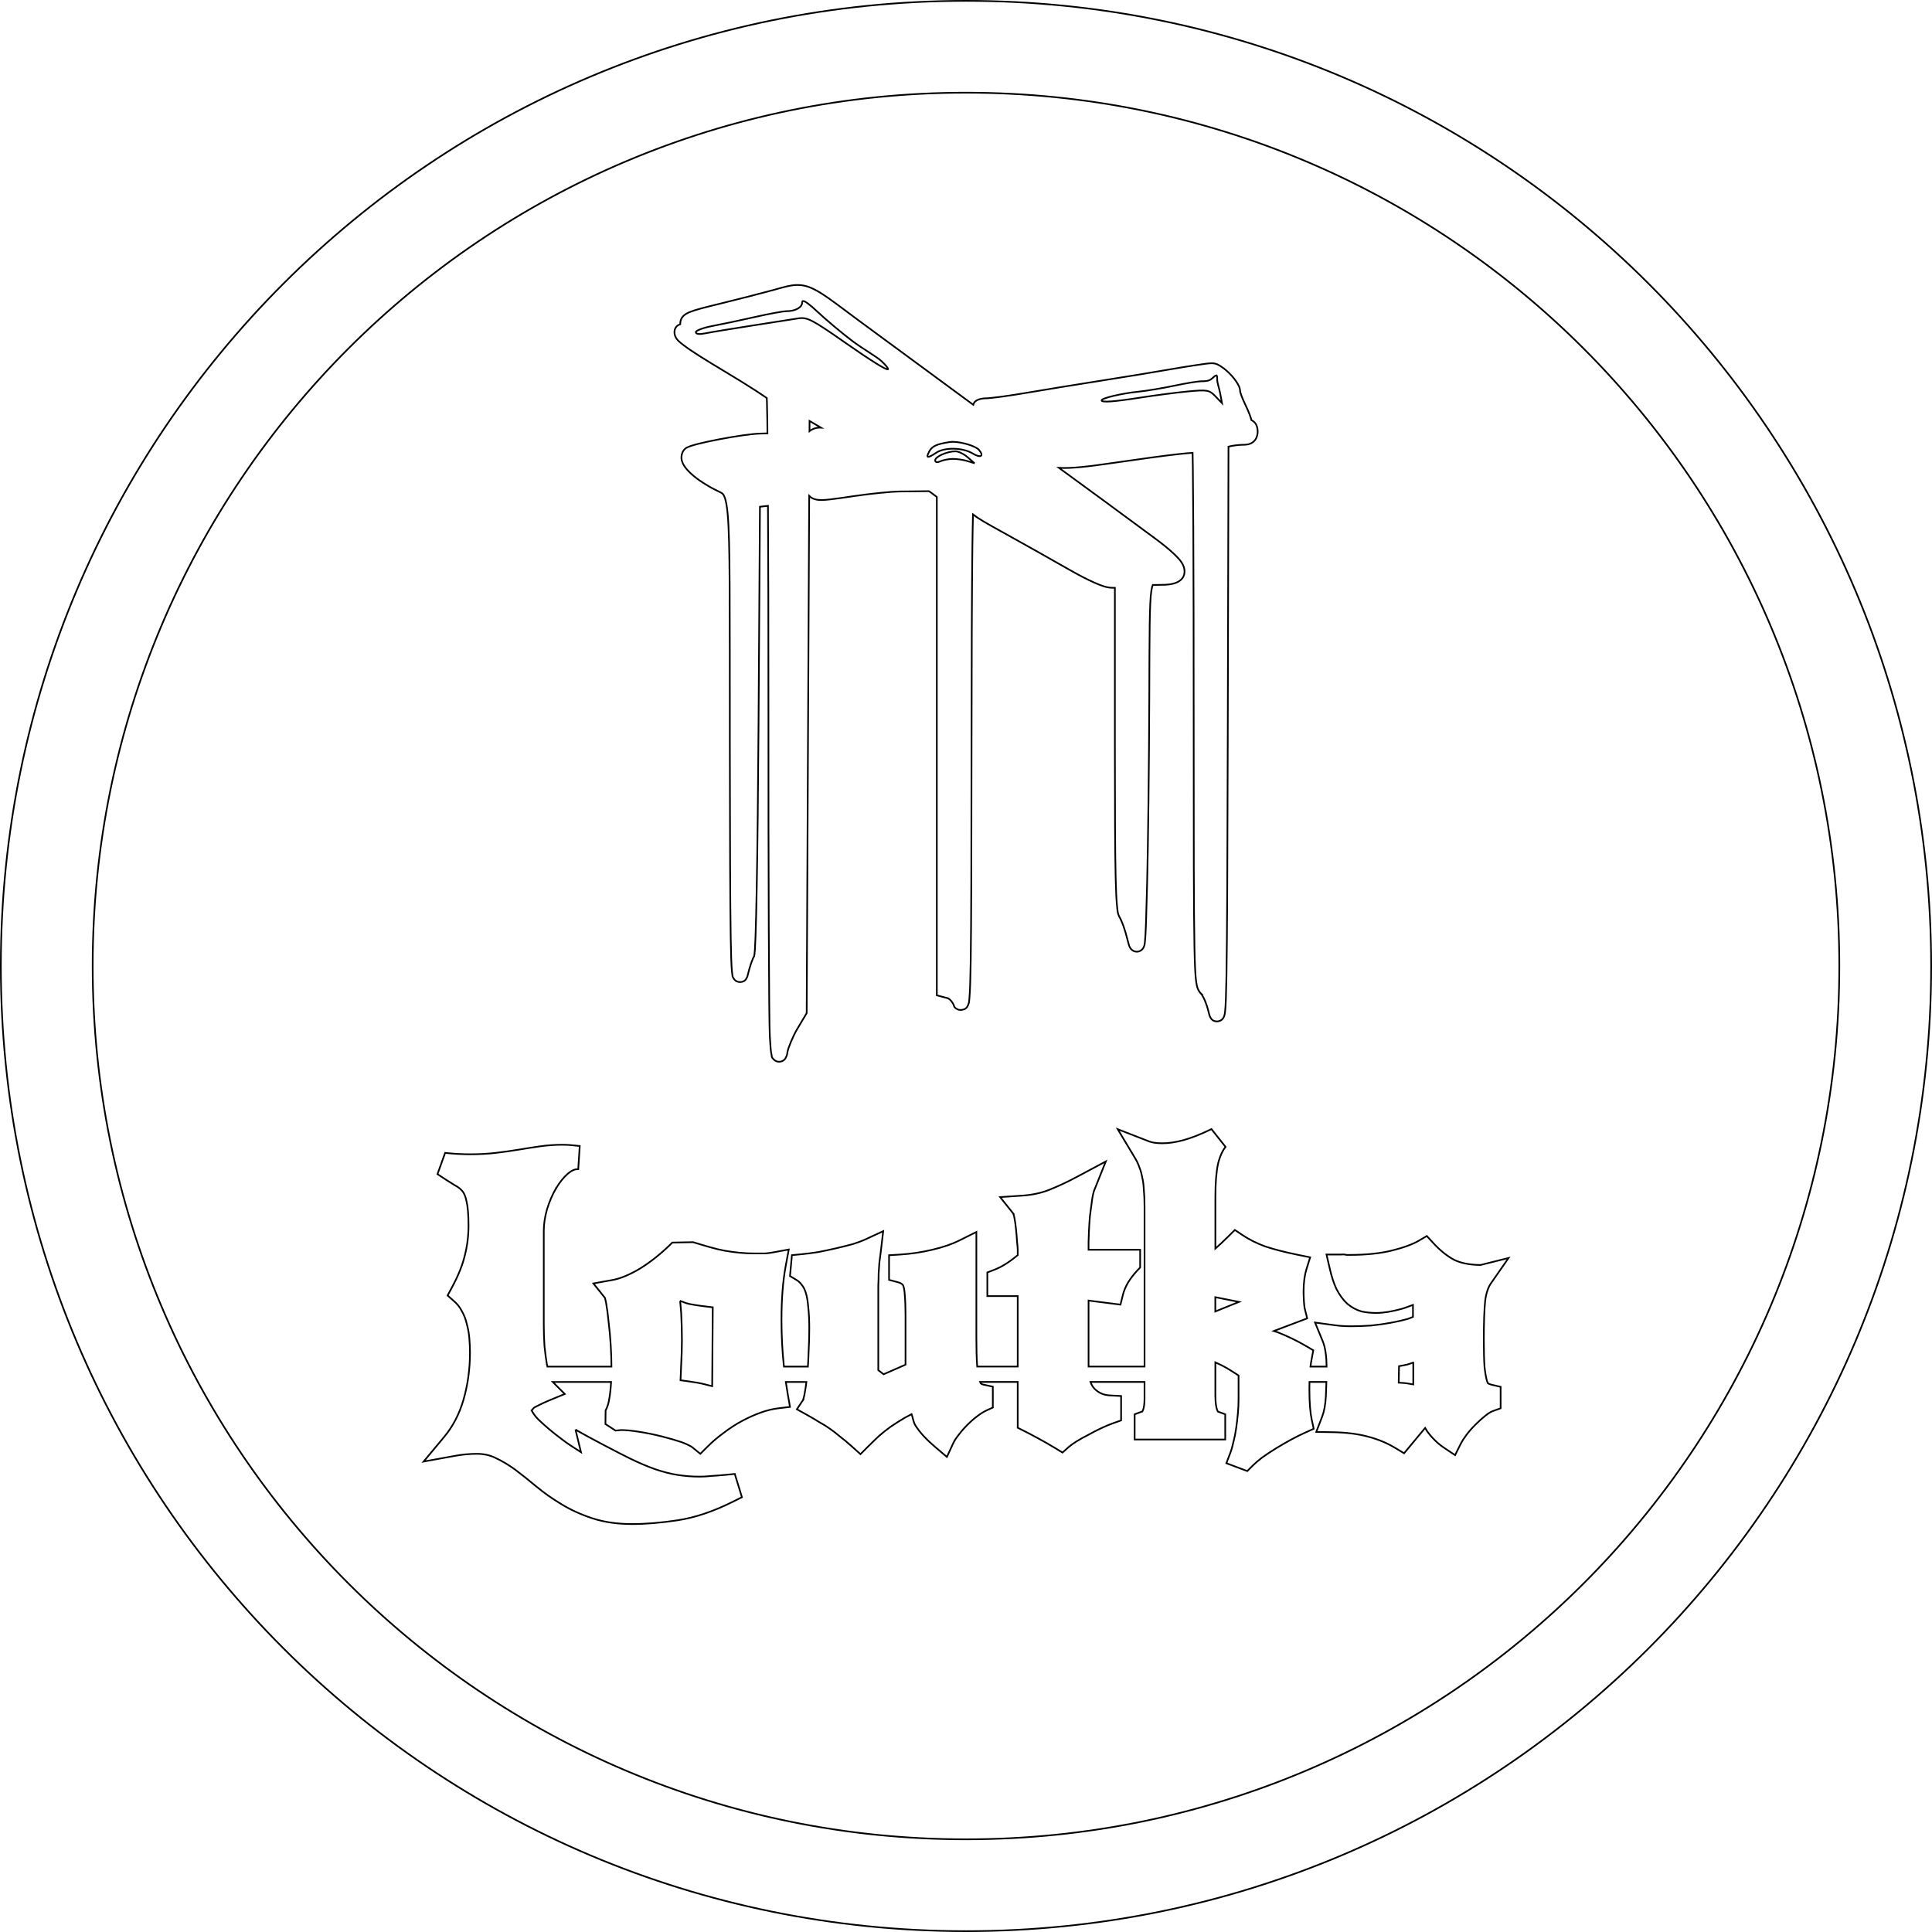
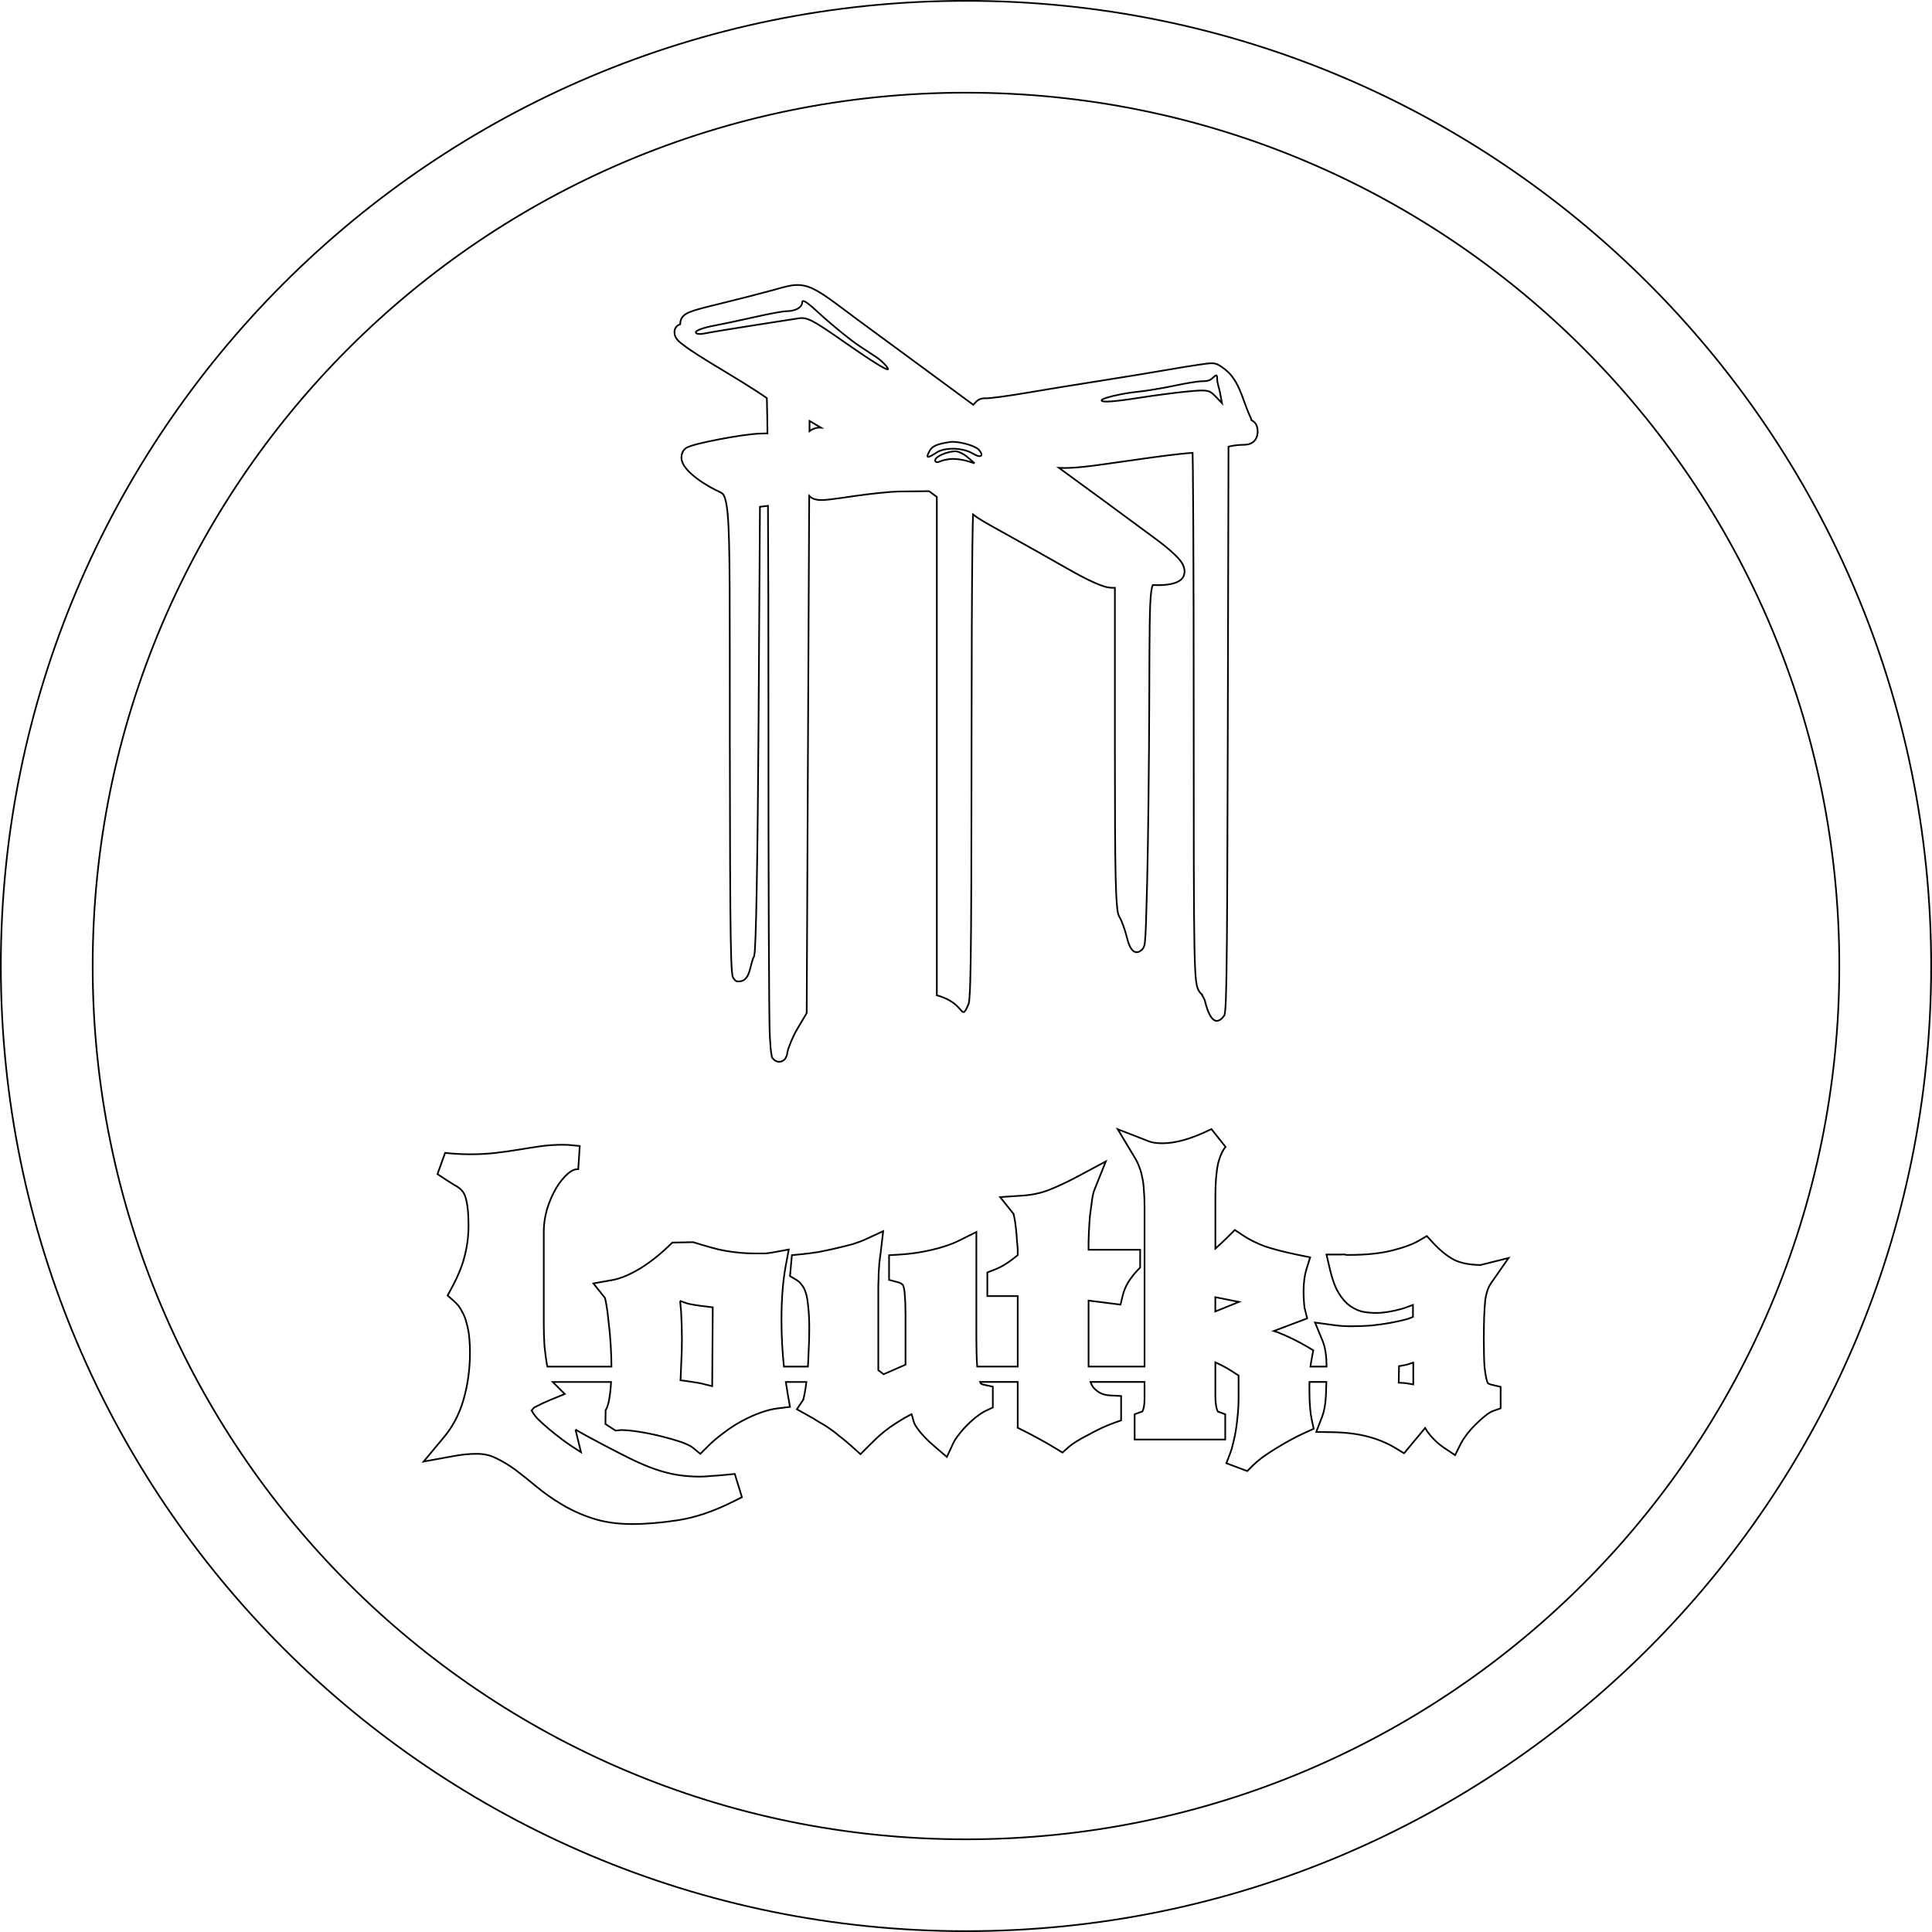
<svg xmlns="http://www.w3.org/2000/svg" version="1.2" viewBox="0 0 219.213 219.213" width="58mm" height="58mm" id="svg1" xml:space="preserve">
  <defs id="defs1">
    <clipPath clipPathUnits="userSpaceOnUse" id="cp1">
      <path d="m 275.5,535.5 c -143.78,0 -260,-116.22 -260,-260 0,-143.78 116.22,-260 260,-260 143.78,0 260,116.22 260,260 0,143.78 -116.22,260 -260,260 z" id="path1" />
    </clipPath>
    <clipPath clipPathUnits="userSpaceOnUse" id="cp1-6">
      <path d="m 275.5,535.5 c -143.78,0 -260,-116.22 -260,-260 0,-143.78 116.22,-260 260,-260 143.78,0 260,116.22 260,260 0,143.78 -116.22,260 -260,260 z" id="path1-8" />
    </clipPath>
  </defs>
  <style id="style1">
		tspan { white-space:pre } 
		.s0 { fill: none;stroke: #ff0000;stroke-miterlimit:100 } 
	</style>
  <g id="layer2">
    <g id="layer4" style="display:inline">
      <path id="path2" style="fill:none;stroke:#000000;stroke-width:0.189" d="M 219.118,109.606 A 109.512,109.512 0 0 1 109.606,219.118 109.512,109.512 0 0 1 0.095,109.606 109.512,109.512 0 0 1 109.606,0.095 109.512,109.512 0 0 1 219.118,109.606 Z" />
      <path id="circle2" style="fill:none;stroke:#000000;stroke-width:0.189" d="M 208.697,109.606 A 99.091,99.091 0 0 1 109.606,208.697 99.091,99.091 0 0 1 10.515,109.606 99.091,99.091 0 0 1 109.606,10.515 99.091,99.091 0 0 1 208.697,109.606 Z" />
    </g>
    <g id="text2-9" style="opacity:1" />
    <path id="path3" style="font-size:41.522px;font-family:'New Rocker';-inkscape-font-specification:'New Rocker';letter-spacing:0.769px;baseline-shift:baseline;white-space:pre;display:inline;overflow:visible;opacity:1;fill:none;stroke:#000000;stroke-width:0.189;stroke-dasharray:none;stroke-opacity:1;enable-background:accumulate;stop-color:#000000;stop-opacity:1" d="m 137.895,147.184 2.688,0.535 -2.688,1.088 z m -69.295,0.016 h 0.002 c 0.004,0.004 0.013,0.019 0.023,0.041 -0.016,-0.024 -0.024,-0.037 -0.025,-0.041 z m 8.568,0.412 c 0.359,0.102 0.587,0.238 1,0.332 l 0.014,0.002 0.016,0.004 c 0.873,0.179 1.776,0.275 2.674,0.385 l -0.064,8.949 c -0.543,-0.128 -1.046,-0.286 -1.625,-0.385 -0.714,-0.122 -1.326,-0.199 -1.969,-0.289 0.026,-0.58 0.058,-1.155 0.074,-1.744 l 0.002,-0.035 c 0.055,-1.027 0.084,-1.955 0.084,-2.777 0,-1.047 -0.029,-2.081 -0.086,-3.102 v -0.002 c -0.023,-0.42 -0.083,-0.897 -0.119,-1.338 z m 83.188,6.99 v 2.482 c -0.347,-0.046 -0.76,-0.149 -1.072,-0.162 h -0.002 c -0.197,-0.009 -0.384,-0.028 -0.578,-0.039 l 0.035,-1.873 c 0.317,-0.065 0.589,-0.092 0.943,-0.184 l 0.021,-0.006 0.021,-0.006 c 0.204,-0.06 0.424,-0.147 0.631,-0.213 z m -95.061,7.605 0.626,2.565 c -0.713,-0.46 -1.432,-0.9 -2.123,-1.432 l -0.008,-0.008 -0.008,-0.006 c -1.032,-0.768 -1.936,-1.528 -2.715,-2.279 -0.478,-0.498 -0.578,-0.73 -0.75,-1.014 0.121,-0.11 0.201,-0.284 0.359,-0.363 l 0.012,-0.006 0.01,-0.004 c 0.612,-0.319 1.134,-0.566 1.553,-0.738 l 1.83,-0.754 -1.361,-1.363 h 6.617 c -0.044,0.799 -0.122,1.474 -0.227,2.014 l -0.002,0.016 -0.002,0.014 c -0.133,0.774 -0.379,1.145 -0.391,1.172 v 0.002 l -0.021,1.552 1.14,0.742 c 0.055,-0.011 0.106,-0.016 0.156,-0.016 h 0.109 l 0.107,-0.018 c 0.096,-0.016 0.188,-0.023 0.281,-0.023 0.477,0 1.156,0.06 1.998,0.191 0.846,0.132 1.693,0.304 2.541,0.516 0.846,0.212 1.618,0.435 2.32,0.668 0.672,0.25 1.112,0.503 1.191,0.568 l 0.924,0.756 0.846,-0.844 c 0.529,-0.529 1.128,-1.04 1.797,-1.529 l 0.012,-0.01 0.014,-0.01 c 0.665,-0.511 1.351,-0.956 2.061,-1.336 0.721,-0.386 1.437,-0.706 2.146,-0.959 0.697,-0.249 1.336,-0.401 1.914,-0.471 l 1.385,-0.168 -0.242,-1.373 c -0.085,-0.482 -0.162,-0.967 -0.232,-1.455 h 2.336 c -0.06,0.488 -0.125,0.913 -0.193,1.271 l -0.006,0.029 -0.006,0.031 c -0.051,0.356 -0.165,0.638 -0.166,0.682 v 0.002 h 0.002 0.002 0.002 l 0.002,-0.002 c 0.011,-0.011 0.036,-0.045 0.076,-0.105 l -0.793,1.189 1.25,0.695 c 0.478,0.266 0.898,0.516 1.256,0.746 l 0.047,0.029 0.047,0.025 c 0.364,0.194 0.717,0.412 1.059,0.656 l 0.016,0.012 0.018,0.012 c 0.365,0.243 0.738,0.529 1.115,0.855 l 0.035,0.029 0.037,0.029 c 0.401,0.301 0.87,0.691 1.402,1.17 l 0.932,0.838 0.885,-0.885 c 0.427,-0.427 0.84,-0.827 1.238,-1.199 0.402,-0.351 0.832,-0.69 1.287,-1.02 0.489,-0.334 1.02,-0.673 1.592,-1.012 l 0.012,-0.006 c 0.004,-0.003 0.007,-0.005 0.012,-0.008 0.223,-0.126 0.528,-0.276 0.777,-0.41 0.144,0.401 0.194,0.872 0.4,1.227 l 0.01,0.018 0.012,0.018 c 0.524,0.838 1.278,1.633 2.258,2.465 l 1.324,1.125 0.729,-1.578 c 0.107,-0.231 0.295,-0.537 0.578,-0.891 l 0.014,-0.016 0.012,-0.018 c 0.293,-0.39 0.626,-0.773 1,-1.146 0.374,-0.374 0.754,-0.705 1.145,-0.998 0.39,-0.293 0.724,-0.493 0.967,-0.605 l 0.766,-0.354 v -2.367 l -1.043,-0.225 c -0.184,-0.039 -0.255,-0.089 -0.312,-0.135 v -0.002 c -0.002,-0.007 -0.041,-0.058 -0.09,-0.174 h 4.268 v 5.199 l 0.729,0.365 c 0.423,0.212 0.967,0.496 1.623,0.852 0.645,0.349 1.277,0.712 1.895,1.088 l 0.834,0.508 0.729,-0.648 c 0.163,-0.145 0.458,-0.363 0.861,-0.615 0.405,-0.253 0.839,-0.495 1.303,-0.727 l 0.025,-0.014 0.025,-0.014 c 0.473,-0.263 0.958,-0.513 1.459,-0.75 0.491,-0.233 0.948,-0.422 1.369,-0.57 l 0.881,-0.311 v -2.768 l -1.25,-0.066 c -0.764,-0.04 -1.281,-0.275 -1.783,-0.773 -0.175,-0.185 -0.328,-0.429 -0.443,-0.756 h 6.133 v 1.934 c 0,0.637 -0.094,1.076 -0.178,1.273 -0.042,0.099 -0.062,0.137 -0.07,0.148 l -0.002,0.002 h -0.002 -0.002 v -0.002 h -0.002 v -0.002 h -0.002 -0.002 l -0.861,0.318 v 2.861 h 10.279 v -2.861 l -0.842,-0.311 c -0.013,-0.023 -0.039,-0.077 -0.082,-0.193 -0.101,-0.273 -0.197,-0.83 -0.197,-1.607 v -3.779 c 0.255,0.127 0.541,0.235 0.785,0.369 l 0.016,0.008 0.014,0.008 c 0.613,0.316 1.216,0.707 1.818,1.102 v 2.707 c 0,0.48 -0.024,1.009 -0.076,1.584 -0.053,0.587 -0.121,1.161 -0.201,1.719 -0.076,0.535 -0.176,1.039 -0.301,1.512 l -0.01,0.031 -0.006,0.031 c -0.1,0.477 -0.211,0.858 -0.314,1.127 l -0.477,1.242 2.373,0.891 0.602,-0.602 c 0.278,-0.278 0.634,-0.586 1.062,-0.914 0.465,-0.335 0.971,-0.673 1.521,-1.014 0.56,-0.347 1.135,-0.681 1.723,-1.002 0.583,-0.318 1.136,-0.593 1.654,-0.826 l 0.977,-0.439 -0.229,-1.047 c -0.159,-0.726 -0.262,-1.89 -0.262,-3.414 0,-0.301 0.003,-0.586 0.008,-0.854 h 1.922 c -0.014,0.54 -0.034,1.079 -0.06,1.619 -0.051,0.981 -0.204,1.751 -0.412,2.291 l -0.678,1.76 1.887,0.033 c 1.52,0.026 2.841,0.198 3.959,0.496 h 0.004 l 0.004,0.002 c 1.16,0.303 2.2,0.738 3.137,1.305 l 0.973,0.588 2.395,-2.881 c 0.092,0.135 0.143,0.278 0.242,0.412 0.549,0.743 1.184,1.368 1.906,1.85 l 1.244,0.83 0.668,-1.338 c 0.114,-0.227 0.323,-0.56 0.623,-0.961 0.293,-0.39 0.626,-0.773 1,-1.146 0.384,-0.384 0.763,-0.725 1.137,-1.023 l 0.004,-0.002 0.004,-0.004 c 0.361,-0.293 0.661,-0.459 0.857,-0.529 l 0.875,-0.312 v -2.436 l -1.023,-0.236 c -0.203,-0.047 -0.32,-0.107 -0.412,-0.16 v -0.002 -0.002 c -0.009,-0.015 -0.055,-0.082 -0.115,-0.266 -0.101,-0.348 -0.202,-0.897 -0.279,-1.605 -0.051,-0.751 -0.08,-1.778 -0.08,-3.074 0,-1.986 0.058,-3.482 0.158,-4.447 0.12,-0.898 0.361,-1.534 0.645,-1.941 l 2.008,-2.887 -3.186,0.797 c -1.203,-0.013 -2.183,-0.206 -2.936,-0.559 -0.795,-0.412 -1.61,-1.047 -2.434,-1.945 l -0.721,-0.785 -0.92,0.539 c -0.632,0.371 -1.651,0.762 -3.016,1.104 -1.3,0.325 -2.916,0.502 -4.83,0.502 h -0.361 c -0.28,-0.089 -0.414,-0.043 -0.594,-0.043 h -1.662 l 0.377,1.623 c 0.208,0.892 0.45,1.65 0.758,2.299 l 0.012,0.025 0.014,0.023 c 0.329,0.626 0.713,1.169 1.189,1.605 l 0.021,0.019 0.025,0.021 c 0.46,0.383 0.989,0.673 1.561,0.836 l 0.053,0.014 0.053,0.012 c 0.509,0.102 1.038,0.15 1.586,0.15 0.848,0 1.785,-0.165 2.879,-0.461 0.445,-0.12 0.852,-0.308 1.283,-0.453 v 1.359 c -0.211,0.082 -0.356,0.162 -0.623,0.244 -0.563,0.153 -1.199,0.298 -1.91,0.43 -0.7,0.13 -1.446,0.233 -2.234,0.312 -0.767,0.052 -1.522,0.08 -2.26,0.08 -0.669,0 -1.274,-0.04 -1.814,-0.113 l -2.271,-0.309 0.873,2.119 c 0.143,0.347 0.258,0.777 0.328,1.295 v 0.006 l 0.002,0.004 c 0.069,0.481 0.107,1.006 0.111,1.574 h -1.834 c 0.041,-0.311 0.091,-0.622 0.15,-0.934 l 0.174,-0.912 -0.801,-0.473 c -1.003,-0.59 -2.087,-1.115 -3.25,-1.58 -0.129,-0.053 -0.314,-0.08 -0.447,-0.131 l 3.805,-1.439 -0.285,-1.139 c -0.015,-0.058 -0.062,-0.364 -0.088,-0.795 -0.027,-0.454 -0.039,-0.821 -0.039,-1.086 0,-1.038 0.118,-1.881 0.314,-2.516 l 0.434,-1.393 -1.43,-0.291 c -1.447,-0.295 -2.677,-0.614 -3.686,-0.949 -0.959,-0.355 -1.801,-0.777 -2.531,-1.264 l -0.9,-0.602 -0.766,0.766 c -0.539,0.539 -0.993,0.947 -1.441,1.35 v -5.896 c 0,-1.594 0.112,-2.851 0.301,-3.73 0.215,-0.876 0.519,-1.503 0.854,-1.912 l -1.602,-2.021 c -1.192,0.583 -2.244,0.994 -3.137,1.242 -0.902,0.251 -1.712,0.367 -2.428,0.367 -0.697,0 -1.2,-0.092 -1.475,-0.199 l -3.594,-1.398 1.984,3.307 c 0.205,0.341 0.356,0.669 0.461,0.984 l 0.012,0.037 0.016,0.035 c 0.13,0.326 0.23,0.681 0.299,1.068 l 0.006,0.037 0.01,0.035 c 0.089,0.376 0.149,0.823 0.174,1.338 l 0.002,0.031 0.002,0.031 c 0.05,0.528 0.078,1.154 0.078,1.869 v 18.162 h -6.352 v -7.49 l 3.621,0.459 0.283,-1.137 c 0.103,-0.413 0.289,-0.864 0.564,-1.35 0.312,-0.501 0.654,-0.949 1.027,-1.346 l 0.359,-0.381 v -2.01 h -5.855 v -0.881 c 0,-0.2 0.012,-0.611 0.039,-1.184 h 0.002 v -0.002 c 0.026,-0.574 0.064,-1.164 0.115,-1.766 v -0.002 l 0.002,-0.002 v -0.002 -0.002 -0.002 c 0.082,-0.654 0.163,-1.266 0.244,-1.836 0.076,-0.529 0.174,-0.896 0.209,-0.982 l 1.346,-3.361 -3.193,1.707 c -1.153,0.617 -2.229,1.121 -3.225,1.514 -0.914,0.361 -1.926,0.583 -3.051,0.658 l -2.521,0.168 1.475,1.846 h -0.002 v 0.002 0.002 c 0.006,0.027 0.089,0.19 0.131,0.414 v 0.008 l 0.002,0.008 c 0.073,0.365 0.138,0.797 0.189,1.291 v 0.004 l 0.002,0.004 c 0.053,0.474 0.091,0.948 0.117,1.422 l 0.002,0.041 0.006,0.041 c 0.052,0.447 0.074,0.771 0.074,0.883 v 0.623 c -0.843,0.688 -1.699,1.285 -2.604,1.635 l -0.844,0.326 v 2.682 h 3.447 v 7.998 h -4.594 c -0.006,-0.075 -0.012,-0.152 -0.018,-0.23 v -0.002 c -0.052,-0.785 -0.08,-1.826 -0.08,-3.107 v -11.934 l -1.91,0.955 c -0.825,0.413 -1.849,0.77 -3.072,1.057 l -0.004,0.002 h -0.004 c -1.199,0.287 -2.423,0.47 -3.678,0.549 l -1.238,0.076 v 2.795 l 0.98,0.26 c 0.286,0.076 0.418,0.169 0.426,0.176 l 0.066,0.057 0.066,0.045 c 0.01,0.011 0.042,0.053 0.086,0.168 0.059,0.155 0.138,0.518 0.162,1.039 l 0.002,0.029 0.002,0.029 c 0.05,0.548 0.078,1.292 0.078,2.207 v 5.613 l -2.484,1.088 -0.605,-0.463 v -7.734 -1.867 c 0.025,-0.488 0.038,-0.944 0.039,-1.371 0.027,-0.428 0.053,-0.827 0.08,-1.201 0.055,-0.386 0.108,-0.802 0.162,-1.26 l 0.275,-2.34 -2.139,0.986 c -0.276,0.127 -0.717,0.292 -1.281,0.473 -0.581,0.158 -1.217,0.319 -1.91,0.479 -0.688,0.159 -1.375,0.305 -2.062,0.438 h -0.002 -0.002 -0.002 -0.002 c -0.696,0.107 -1.32,0.188 -1.867,0.24 l -1.09,0.104 -0.217,2.373 0.711,0.426 c 0.275,0.165 0.455,0.338 0.59,0.533 l 0.033,0.049 0.039,0.045 c 0.141,0.169 0.291,0.439 0.418,0.84 0.125,0.395 0.226,0.936 0.275,1.609 l 0.002,0.027 0.004,0.027 c 0.075,0.651 0.115,1.462 0.115,2.422 0,0.858 -0.026,1.761 -0.08,2.707 l -0.002,0.019 v 0.018 c -0.016,0.537 -0.04,1.054 -0.074,1.551 h -2.721 c -0.184,-1.731 -0.277,-3.495 -0.277,-5.291 0,-2.376 0.164,-4.419 0.477,-6.113 l 0.348,-1.881 -1.881,0.344 c -0.245,0.045 -0.508,0.077 -0.783,0.102 H 85.521 c -0.989,0 -2.091,-0.102 -3.303,-0.312 -0.915,-0.159 -2.232,-0.553 -3.576,-0.967 l -2.359,0.047 c -1.181,1.181 -2.389,2.151 -3.621,2.922 -1.228,0.74 -2.295,1.168 -3.152,1.322 l -2.182,0.391 1.305,1.631 v 0.002 c 0.004,0.01 0.008,0.021 0.012,0.033 0.034,0.115 0.083,0.325 0.133,0.6 0.102,0.559 0.195,1.26 0.275,2.092 l 0.002,0.019 0.002,0.021 c 0.106,0.823 0.186,1.706 0.24,2.646 v 0.002 c 0.051,0.861 0.079,1.659 0.082,2.391 h -7.268 c -0.021,-0.088 -0.042,-0.179 -0.062,-0.271 -0.102,-0.617 -0.191,-1.302 -0.27,-2.059 -0.052,-0.792 -0.08,-1.625 -0.08,-2.504 v -10.506 c 0,-0.807 0.119,-1.632 0.361,-2.486 0.277,-0.904 0.623,-1.705 1.033,-2.406 v -0.002 h 0.002 v -0.002 c 0.433,-0.719 0.895,-1.274 1.371,-1.688 0.451,-0.37 0.789,-0.482 1.145,-0.482 l 0.169,-2.629 c -0.06,-0.008 -0.111,-0.005 -0.17,-0.012 -0.62,-0.075 -1.219,-0.125 -1.785,-0.125 -0.863,-1e-5 -1.716,0.06 -2.555,0.18 -0.786,0.112 -1.598,0.239 -2.438,0.379 -0.807,0.135 -1.673,0.257 -2.596,0.365 -0.882,0.104 -1.855,0.156 -2.918,0.156 -0.443,0 -0.903,-0.013 -1.377,-0.039 h -0.004 c -0.447,-0.026 -0.923,-0.066 -1.43,-0.119 l -0.869,2.41 c 0.757,0.505 1.391,0.914 1.912,1.232 l 0.035,0.021 0.037,0.019 c 0.387,0.203 0.664,0.434 0.873,0.695 0.156,0.195 0.329,0.553 0.439,1.127 l 0.006,0.029 0.008,0.029 c 0.122,0.51 0.211,1.437 0.211,2.682 0,1.168 -0.138,2.288 -0.414,3.369 l -0.004,0.014 -0.004,0.014 c -0.242,1.04 -0.721,2.256 -1.455,3.619 l -0.496,0.922 0.785,0.693 c 0.349,0.308 0.612,0.649 0.814,1.053 l 0.018,0.037 0.021,0.035 c 0.237,0.41 0.409,0.847 0.52,1.332 l 0.008,0.035 0.01,0.035 c 0.142,0.496 0.237,1.022 0.285,1.58 l 0.002,0.002 v 0.002 c 0.052,0.571 0.076,1.127 0.076,1.666 0,1.876 -0.246,3.659 -0.736,5.363 v 0.002 c -0.481,1.641 -1.211,3.032 -2.195,4.213 l -2.328,2.793 3.578,-0.65 c 0.84,-0.153 1.66,-0.227 2.463,-0.227 0.793,0 1.468,0.152 2.084,0.449 l 0.008,0.004 0.008,0.004 c 0.747,0.349 1.488,0.788 2.227,1.322 l 0.002,0.002 0.002,0.002 h 0.002 c 0.778,0.591 1.571,1.223 2.379,1.896 0.882,0.735 1.836,1.408 2.857,2.021 1.09,0.666 2.278,1.206 3.559,1.623 1.348,0.439 2.844,0.646 4.479,0.646 1.576,0 3.3,-0.145 5.18,-0.43 1.998,-0.303 4.09,-1.018 6.289,-2.117 l 1,-0.5 -0.812,-2.641 -1.074,0.107 c -0.536,0.054 -1.045,0.093 -1.521,0.119 l -0.035,0.002 -0.037,0.004 c -0.453,0.05 -0.888,0.076 -1.307,0.076 -0.847,0 -1.679,-0.064 -2.496,-0.191 -0.799,-0.125 -1.65,-0.34 -2.555,-0.65 h -0.002 c -0.882,-0.312 -1.842,-0.721 -2.881,-1.227 -1.034,-0.504 -4.922,-2.518 -6.167,-3.276" />
    <g id="layer2-7" transform="matrix(0.4961975,0,0,0.4961975,55.21993,22.01696)" style="stroke-width:3.283;stroke-dasharray:none;stroke:#000000;stroke-opacity:1">
      <g id="layer4-6" style="display:inline;stroke-width:3.283;stroke-dasharray:none;stroke:#000000;stroke-opacity:1" />
      <g id="path8" style="opacity:1" />
    </g>
-     <path id="path4" style="baseline-shift:baseline;display:inline;overflow:visible;opacity:1;stroke:#000000;stroke-width:0.381;stroke-dasharray:none;stroke-opacity:1;enable-background:accumulate;stop-color:#000000;stop-opacity:1;fill:none;fill-opacity:1" d="m 70.656,20.808 c -0.329,0.016 -0.657,0.05 -0.984,0.102 -1.307,0.21 -2.636,0.631 -4.464,1.13 -2.598,0.708 -7.855,2.053 -11.624,2.976 -3.833,0.939 -5.839,1.431 -7.176,1.984 -0.668,0.276 -1.264,0.596 -1.708,1.216 -0.394,0.55 -0.43,1.131 -0.445,1.563 -0.34,0.135 -0.72,0.269 -1.035,0.768 -0.384,0.608 -0.323,1.469 -0.114,1.944 0.418,0.951 1.011,1.357 1.881,2.031 1.741,1.348 4.761,3.241 9.703,6.199 2.632,1.575 5.081,3.098 6.888,4.267 0.904,0.584 1.65,1.082 2.165,1.445 0.139,0.098 0.205,0.153 0.307,0.228 0.011,0.228 0.024,0.456 0.035,0.819 0.03,0.972 0.059,2.398 0.087,4.22 0.011,0.721 0.017,2.185 0.028,3.027 l -1.551,0.043 c -2.199,0.059 -6.019,0.653 -9.557,1.33 -1.769,0.339 -3.442,0.698 -4.755,1.031 -0.656,0.167 -1.219,0.329 -1.689,0.488 -0.235,0.08 -0.444,0.156 -0.653,0.252 -0.209,0.096 -0.404,0.156 -0.744,0.496 -0.706,0.706 -0.845,1.896 -0.598,2.696 0.246,0.801 0.704,1.429 1.283,2.07 1.159,1.283 2.891,2.576 5.097,3.838 1.677,0.959 2.59,1.21 2.952,1.598 0.362,0.388 0.837,1.428 1.126,4.633 0.578,6.41 0.46,20.596 0.492,52.174 v 0.004 c 0.023,22.866 0.071,36.739 0.201,44.581 0.065,3.921 0.149,6.312 0.268,7.668 0.03,0.339 0.061,0.612 0.106,0.866 0.045,0.254 -0.056,0.397 0.382,1.004 0.109,0.152 0.278,0.36 0.622,0.531 0.344,0.171 0.885,0.222 1.267,0.098 0.764,-0.248 0.875,-0.635 0.98,-0.823 0.209,-0.376 0.228,-0.546 0.283,-0.775 0.213,-0.877 0.475,-1.79 0.72,-2.527 0.222,-0.665 0.504,-1.274 0.512,-1.315 0.31,-0.484 0.234,-0.549 0.26,-0.677 0.026,-0.129 0.04,-0.239 0.055,-0.362 0.029,-0.247 0.054,-0.539 0.079,-0.905 0.049,-0.732 0.095,-1.744 0.142,-3.035 0.093,-2.582 0.183,-6.27 0.268,-10.887 0.17,-9.234 0.319,-22.187 0.417,-37.378 l 0.323,-49.938 0.394,-0.043 1.441,-0.169 c 0.067,12.464 0.116,27.824 0.106,45.435 -0.01,19.284 0.021,37.454 0.079,51.194 0.029,6.87 0.062,12.631 0.102,16.874 0.041,4.244 0.078,6.871 0.138,7.825 0.141,2.248 0.197,3.402 0.413,4.302 0.054,0.225 -0.129,0.427 0.602,1.075 0.183,0.162 0.487,0.35 0.882,0.405 0.394,0.055 0.81,-0.055 1.067,-0.201 0.512,-0.291 0.598,-0.553 0.685,-0.716 0.349,-0.652 0.304,-0.872 0.398,-1.382 0.152,-0.825 1.215,-3.488 2.192,-5.129 l 2.189,-3.676 0.335,-69.356 0.24,-48.923 c 0.406,0.424 0.941,0.682 1.441,0.803 1.004,0.243 1.986,0.154 3.424,-0.008 1.438,-0.162 3.312,-0.444 5.841,-0.811 3.613,-0.523 8.198,-0.971 9.793,-0.988 l 6.865,-0.075 c 0.052,0.038 0.267,0.16 0.311,0.193 l 1.508,1.126 v 55.941 58.027 l 2.602,0.685 v 0.004 h 0.004 l 0.004,0.004 c 0.048,0.038 0.292,0.177 0.508,0.405 0.288,0.304 0.582,0.736 0.74,1.098 0.1,0.23 -0.006,0.608 0.972,1.043 0.489,0.218 1.365,0.077 1.744,-0.22 0.379,-0.298 0.47,-0.541 0.547,-0.716 0.31,-0.702 0.277,-1.046 0.342,-1.795 0.131,-1.497 0.216,-4.059 0.283,-8.313 0.135,-8.508 0.177,-23.698 0.193,-49.651 0.012,-19.839 0.078,-35.017 0.193,-45.144 0.037,-3.286 0.09,-5.154 0.138,-7.361 1.281,0.989 2.938,1.939 6.436,3.869 4.298,2.373 11.116,6.204 15.123,8.498 2.487,1.424 4.531,2.491 6.196,3.224 1.665,0.733 2.882,1.177 4.129,1.177 h 0.563 v 35.76 c 0,15.373 0.04,24.789 0.177,30.549 0.069,2.88 0.162,4.844 0.291,6.219 0.13,1.376 0.16,2.104 0.709,2.98 0.094,0.15 0.454,0.923 0.768,1.803 0.314,0.88 0.627,1.922 0.862,2.869 0.11,0.446 0.212,0.838 0.311,1.177 0.099,0.339 0.123,0.562 0.417,1.027 0.074,0.116 0.168,0.259 0.386,0.441 0.218,0.181 0.644,0.424 1.185,0.394 0.541,-0.03 0.967,-0.337 1.169,-0.559 0.202,-0.222 0.277,-0.39 0.335,-0.524 0.23,-0.534 0.215,-0.783 0.264,-1.228 0.196,-1.782 0.295,-5.583 0.492,-13.092 0.227,-8.662 0.451,-27.767 0.5,-42.515 0.049,-14.701 0.042,-21.712 0.468,-24.589 0.107,-0.719 0.244,-1.158 0.327,-1.334 0.003,-0.007 0.005,-0.014 0.008,-0.02 0.161,0.01 0.735,-0.024 1.649,-0.024 1.578,0 2.783,-0.09 3.869,-0.571 0.543,-0.241 1.106,-0.633 1.452,-1.275 0.346,-0.642 0.358,-1.423 0.189,-2.023 -0.338,-1.201 -1.118,-2.06 -2.22,-3.125 -1.102,-1.065 -2.585,-2.265 -4.483,-3.669 -9.183,-6.786 -14.91,-10.992 -20.866,-15.328 -0.313,-0.228 -0.746,-0.551 -1.043,-0.768 2.949,0.171 6.716,-0.296 13.328,-1.26 6.195,-0.903 10.852,-1.527 13.977,-1.878 1.445,-0.162 2.483,-0.251 3.251,-0.295 0.019,0.823 0.037,1.926 0.055,3.401 0.038,3.147 0.073,7.682 0.102,13.269 0.058,11.174 0.09,26.546 0.09,43.416 0,29.504 0.015,44.847 0.177,52.993 0.081,4.073 0.189,6.333 0.382,7.778 0.096,0.722 0.208,1.251 0.409,1.744 0.198,0.484 0.547,0.925 0.807,1.161 h -0.004 v 0.004 l 0.004,0.004 v 0.004 c 0.041,0.093 0.451,0.678 0.748,1.378 0.352,0.829 0.702,1.882 0.933,2.881 0.059,0.254 0.111,0.47 0.205,0.72 0.047,0.125 0.095,0.259 0.228,0.464 0.133,0.205 0.37,0.668 1.208,0.787 0.419,0.06 0.896,-0.083 1.173,-0.268 0.277,-0.184 0.41,-0.368 0.5,-0.508 0.181,-0.28 0.214,-0.441 0.256,-0.59 0.084,-0.299 0.116,-0.549 0.154,-0.878 0.148,-1.316 0.238,-3.762 0.315,-8.203 0.154,-8.882 0.224,-25.551 0.299,-55.055 l 0.165,-65.911 0.283,-0.075 c 0.565,-0.151 2.105,-0.351 2.921,-0.354 0.822,-0.004 1.604,-0.033 2.397,-0.614 0.793,-0.581 1.071,-1.626 1.071,-2.374 0,-0.591 -0.101,-1.138 -0.37,-1.677 -0.179,-0.358 -0.571,-0.73 -1.082,-0.996 -0.026,-0.086 -0.03,-0.232 -0.059,-0.327 -0.086,-0.283 -0.196,-0.593 -0.327,-0.933 -0.262,-0.68 -0.609,-1.479 -0.996,-2.279 -0.344,-0.713 -0.661,-1.459 -0.882,-2.051 -0.11,-0.296 -0.194,-0.555 -0.244,-0.732 -0.025,-0.088 -0.039,-0.173 -0.043,-0.205 -1.1e-4,0.017 0,0.056 0,0.118 0,-1.005 -0.396,-1.623 -0.819,-2.279 -0.423,-0.656 -0.954,-1.292 -1.535,-1.885 -0.582,-0.593 -1.207,-1.133 -1.854,-1.567 -0.647,-0.433 -1.248,-0.846 -2.271,-0.846 -0.798,0 -1.778,0.161 -3.389,0.398 -1.611,0.236 -3.63,0.56 -5.68,0.917 -4.054,0.706 -11.439,1.921 -16.382,2.692 -4.967,0.775 -12.477,1.996 -16.713,2.72 -2.093,0.358 -4.208,0.683 -5.92,0.917 -1.712,0.234 -3.157,0.37 -3.365,0.37 -0.655,-7.2e-4 -1.228,0.057 -1.803,0.252 -0.287,0.098 -0.588,0.207 -0.953,0.563 -0.139,0.136 -0.25,0.406 -0.35,0.669 -0.206,-0.152 -0.158,-0.119 -0.37,-0.276 C 105.934,44.254 98.877,39.056 95.202,36.364 91.533,33.676 87.024,30.361 85.196,29.007 79.038,24.443 76.307,22.207 73.64,21.245 c -0.667,-0.241 -1.33,-0.376 -1.992,-0.425 -0.331,-0.025 -0.663,-0.028 -0.992,-0.012 z m 1.7,3.655 c 0.427,-0.018 1.546,0.816 3.31,2.472 1.927,1.809 5.455,4.769 7.841,6.581 2.386,1.813 5.675,3.669 6.776,4.688 1.087,1.006 1.526,1.662 1.502,1.84 -0.001,0.005 -0.006,0.016 -0.008,0.02 -0.001,0.002 -0.003,0.01 -0.004,0.012 -0.002,0.002 -0.01,0.006 -0.012,0.008 l -0.004,0.004 c -0.369,0.187 -3.757,-1.9 -9.6,-5.983 -7.819,-5.464 -8.855,-6.001 -10.97,-5.664 -1.285,0.204 -6.09,0.956 -10.679,1.669 -4.589,0.713 -9.317,1.495 -10.51,1.74 -1.356,0.278 -2.173,0.184 -2.173,-0.256 0,-0.387 1.727,-1.032 3.838,-1.429 2.111,-0.397 6.467,-1.316 9.675,-2.047 3.209,-0.73 6.457,-1.33 7.219,-1.33 2.007,0 3.601,-0.826 3.601,-2.068 0,-0.166 0.066,-0.25 0.197,-0.256 z m 94.46,17.005 c 0.208,-0.023 0.232,0.297 0.232,0.992 0,0.745 0.442,1.86 0.674,3.099 l 0.421,2.255 -1.504,-1.563 c -1.397,-1.449 -1.846,-1.53 -6.262,-1.114 -2.617,0.246 -7.462,0.874 -10.765,1.393 -6.206,0.975 -9.01,1.175 -9.01,0.642 0,-0.497 4.735,-1.614 8.345,-1.968 1.835,-0.18 5.533,-0.793 8.219,-1.362 2.685,-0.569 5.513,-1.035 6.286,-1.035 0.773,0 1.705,0.008 2.376,-0.6 0.519,-0.469 0.816,-0.721 0.988,-0.74 z m -92.983,10.42 2.669,1.567 c -0.139,-0.002 -0.287,-0.066 -0.425,-0.059 -0.795,0.043 -1.609,0.296 -2.255,0.823 z m 32.847,4.775 c 2.018,0.034 5.183,0.979 5.916,1.862 1.196,1.441 0.353,1.902 -1.468,0.799 -2.234,-1.353 -6.348,-1.46 -8.246,-0.216 -2.129,1.395 -2.519,1.331 -1.661,-0.272 0.642,-1.199 1.672,-1.668 4.676,-2.126 0.231,-0.035 0.495,-0.052 0.783,-0.047 z m 0.52,2.165 c 0.67,0 1.928,0.616 2.795,1.37 l 1.574,1.37 -1.669,-0.516 c -0.918,-0.282 -2.42,-0.502 -3.338,-0.488 -0.918,0.014 -2.192,0.263 -2.834,0.551 -0.733,0.329 -1.169,0.242 -1.169,-0.232 0,-0.838 2.75,-2.055 4.641,-2.055 z" transform="matrix(0.4961975,0,0,0.4961975,55.21993,22.01696)" />
+     <path id="path4" style="baseline-shift:baseline;display:inline;overflow:visible;opacity:1;fill:none;fill-opacity:1;stroke:#000000;stroke-width:0.381;stroke-dasharray:none;stroke-opacity:1;enable-background:accumulate;stop-color:#000000;stop-opacity:1" d="m 70.656,20.808 c -0.329,0.016 -0.657,0.05 -0.984,0.102 -1.307,0.21 -2.636,0.631 -4.464,1.13 -2.598,0.708 -7.855,2.053 -11.624,2.976 -3.833,0.939 -5.839,1.431 -7.176,1.984 -0.668,0.276 -1.264,0.596 -1.708,1.216 -0.394,0.55 -0.43,1.131 -0.445,1.563 -0.34,0.135 -0.72,0.269 -1.035,0.768 -0.384,0.608 -0.323,1.469 -0.114,1.944 0.418,0.951 1.011,1.357 1.881,2.031 1.741,1.348 4.761,3.241 9.703,6.199 2.632,1.575 5.081,3.098 6.888,4.267 0.904,0.584 1.65,1.082 2.165,1.445 0.139,0.098 0.205,0.153 0.307,0.228 0.011,0.228 0.024,0.456 0.035,0.819 0.03,0.972 0.059,2.398 0.087,4.22 0.011,0.721 0.017,2.185 0.028,3.027 l -1.551,0.043 c -2.199,0.059 -6.019,0.653 -9.557,1.33 -1.769,0.339 -3.442,0.698 -4.755,1.031 -0.656,0.167 -1.219,0.329 -1.689,0.488 -0.235,0.08 -0.444,0.156 -0.653,0.252 -0.209,0.096 -0.404,0.156 -0.744,0.496 -0.706,0.706 -0.845,1.896 -0.598,2.696 0.246,0.801 0.704,1.429 1.283,2.07 1.159,1.283 2.891,2.576 5.097,3.838 1.677,0.959 2.59,1.21 2.952,1.598 0.362,0.388 0.837,1.428 1.126,4.633 0.578,6.41 0.46,20.596 0.492,52.174 v 0.004 c 0.023,22.866 0.071,36.739 0.201,44.581 0.065,3.921 0.149,6.312 0.268,7.668 0.03,0.339 0.061,0.612 0.106,0.866 0.045,0.254 -0.056,0.397 0.382,1.004 0.109,0.152 0.278,0.36 0.622,0.531 3.003,0.34 2.896,-3.06 3.763,-5.341 0.31,-0.484 0.234,-0.549 0.26,-0.677 0.026,-0.129 0.04,-0.239 0.055,-0.362 0.029,-0.247 0.054,-0.539 0.079,-0.905 0.049,-0.732 0.095,-1.744 0.142,-3.035 0.093,-2.582 0.183,-6.27 0.268,-10.887 0.17,-9.234 0.319,-22.187 0.417,-37.378 l 0.323,-49.938 0.394,-0.043 1.441,-0.169 c 0.067,12.464 0.116,27.824 0.106,45.435 -0.01,19.284 0.021,37.454 0.079,51.194 0.029,6.87 0.062,12.631 0.102,16.874 0.041,4.244 0.078,6.871 0.138,7.825 0.141,2.248 0.197,3.402 0.413,4.302 0.054,0.225 -0.129,0.427 0.602,1.075 0.183,0.162 0.487,0.35 0.882,0.405 0.394,0.055 0.81,-0.055 1.067,-0.201 0.512,-0.291 0.598,-0.553 0.685,-0.716 0.349,-0.652 0.304,-0.872 0.398,-1.382 0.152,-0.825 1.215,-3.488 2.192,-5.129 l 2.189,-3.676 0.335,-69.356 0.24,-48.923 c 0.406,0.424 0.941,0.682 1.441,0.803 1.004,0.243 1.986,0.154 3.424,-0.008 1.438,-0.162 3.312,-0.444 5.841,-0.811 3.613,-0.523 8.198,-0.971 9.793,-0.988 l 6.865,-0.075 c 0.052,0.038 0.267,0.16 0.311,0.193 l 1.508,1.126 v 55.941 58.027 c 6.561,1.727 5.417,6.159 7.121,2.303 0.31,-0.702 0.277,-1.046 0.342,-1.795 0.131,-1.497 0.216,-4.059 0.283,-8.313 0.135,-8.508 0.177,-23.698 0.193,-49.651 0.012,-19.839 0.078,-35.017 0.193,-45.144 0.037,-3.286 0.09,-5.154 0.138,-7.361 1.281,0.989 2.938,1.939 6.436,3.869 4.298,2.373 11.116,6.204 15.123,8.498 2.487,1.424 4.531,2.491 6.196,3.224 1.665,0.733 2.882,1.177 4.129,1.177 h 0.563 v 35.76 c 0,15.373 0.04,24.789 0.177,30.549 0.069,2.88 0.162,4.844 0.291,6.219 0.13,1.376 0.16,2.104 0.709,2.98 0.094,0.15 0.454,0.923 0.768,1.803 0.314,0.88 0.627,1.922 0.862,2.869 1.183,4.774 3.178,2.799 3.468,2.48 0.202,-0.222 0.277,-0.39 0.335,-0.524 0.23,-0.534 0.215,-0.783 0.264,-1.228 0.196,-1.782 0.295,-5.583 0.492,-13.092 0.227,-8.662 0.451,-27.767 0.5,-42.515 0.049,-14.701 0.042,-21.712 0.468,-24.589 0.107,-0.719 0.244,-1.158 0.327,-1.334 0.003,-0.007 0.005,-0.014 0.008,-0.02 1.552,0.098 5.867,0.177 6.971,-1.87 0.346,-0.642 0.358,-1.423 0.189,-2.023 -0.338,-1.201 -1.118,-2.06 -2.22,-3.125 -1.102,-1.065 -2.585,-2.265 -4.483,-3.669 -9.183,-6.786 -14.91,-10.992 -20.866,-15.328 -0.313,-0.228 -0.746,-0.551 -1.043,-0.768 2.949,0.171 6.716,-0.296 13.328,-1.26 6.195,-0.903 10.852,-1.527 13.977,-1.878 1.445,-0.162 2.483,-0.251 3.251,-0.295 0.019,0.823 0.037,1.926 0.055,3.401 0.038,3.147 0.073,7.682 0.102,13.269 0.058,11.174 0.09,26.546 0.09,43.416 0,29.504 0.015,44.847 0.177,52.993 0.081,4.073 0.189,6.333 0.382,7.778 0.096,0.722 0.208,1.251 0.409,1.744 0.198,0.484 0.547,0.925 0.807,1.161 h -0.004 v 0.004 l 0.004,0.004 v 0.004 c 0.041,0.093 0.451,0.678 0.748,1.378 0.575,2.383 1.967,6.947 4.503,3.487 0.084,-0.299 0.116,-0.549 0.154,-0.878 0.148,-1.316 0.238,-3.762 0.315,-8.203 0.154,-8.882 0.224,-25.551 0.299,-55.055 l 0.165,-65.911 0.283,-0.075 c 0.565,-0.151 2.105,-0.351 2.921,-0.354 0.822,-0.004 1.604,-0.033 2.397,-0.614 0.793,-0.581 1.071,-1.626 1.071,-2.374 0,-0.591 -0.101,-1.138 -0.37,-1.677 -0.179,-0.358 -0.571,-0.73 -1.082,-0.996 -0.026,-0.086 -0.03,-0.232 -0.059,-0.327 -1.757,-3.649 -2.291,-7.354 -4.845,-10.246 -0.582,-0.593 -1.207,-1.133 -1.854,-1.567 -0.647,-0.433 -1.248,-0.846 -2.271,-0.846 -0.798,0 -1.778,0.161 -3.389,0.398 -1.611,0.236 -3.63,0.56 -5.68,0.917 -4.054,0.706 -11.439,1.921 -16.382,2.692 -4.967,0.775 -12.477,1.996 -16.713,2.72 -2.093,0.358 -4.208,0.683 -5.92,0.917 -1.712,0.234 -3.157,0.37 -3.365,0.37 -1.603,-0.12 -2.217,0.459 -3.106,1.484 -0.206,-0.152 -0.158,-0.119 -0.37,-0.276 C 105.934,44.254 98.877,39.056 95.202,36.364 91.533,33.676 87.024,30.361 85.196,29.007 79.038,24.443 76.307,22.207 73.64,21.245 c -0.667,-0.241 -1.33,-0.376 -1.992,-0.425 -0.331,-0.025 -0.663,-0.028 -0.992,-0.012 z m 1.7,3.655 c 0.427,-0.018 1.546,0.816 3.31,2.472 1.927,1.809 5.455,4.769 7.841,6.581 2.386,1.813 5.675,3.669 6.776,4.688 1.087,1.006 1.526,1.662 1.502,1.84 -0.001,0.005 -0.006,0.016 -0.008,0.02 -0.001,0.002 -0.003,0.01 -0.004,0.012 -0.002,0.002 -0.01,0.006 -0.012,0.008 l -0.004,0.004 c -0.369,0.187 -3.757,-1.9 -9.6,-5.983 -7.819,-5.464 -8.855,-6.001 -10.97,-5.664 -1.285,0.204 -6.09,0.956 -10.679,1.669 -4.589,0.713 -9.317,1.495 -10.51,1.74 -1.356,0.278 -2.173,0.184 -2.173,-0.256 0,-0.387 1.727,-1.032 3.838,-1.429 2.111,-0.397 6.467,-1.316 9.675,-2.047 3.209,-0.73 6.457,-1.33 7.219,-1.33 2.007,0 3.601,-0.826 3.601,-2.068 0,-0.166 0.066,-0.25 0.197,-0.256 z m 94.46,17.005 c 0.208,-0.023 0.232,0.297 0.232,0.992 0,0.745 0.442,1.86 0.674,3.099 l 0.421,2.255 -1.504,-1.563 c -1.397,-1.449 -1.846,-1.53 -6.262,-1.114 -2.617,0.246 -7.462,0.874 -10.765,1.393 -6.206,0.975 -9.01,1.175 -9.01,0.642 0,-0.497 4.735,-1.614 8.345,-1.968 1.835,-0.18 5.533,-0.793 8.219,-1.362 2.685,-0.569 5.513,-1.035 6.286,-1.035 0.773,0 1.705,0.008 2.376,-0.6 0.519,-0.469 0.816,-0.721 0.988,-0.74 z m -92.983,10.42 2.669,1.567 c -0.139,-0.002 -0.287,-0.066 -0.425,-0.059 -0.795,0.043 -1.609,0.296 -2.255,0.823 z m 32.847,4.775 c 2.018,0.034 5.183,0.979 5.916,1.862 1.196,1.441 0.353,1.902 -1.468,0.799 -2.234,-1.353 -6.348,-1.46 -8.246,-0.216 -2.129,1.395 -2.519,1.331 -1.661,-0.272 0.642,-1.199 1.672,-1.668 4.676,-2.126 0.231,-0.035 0.495,-0.052 0.783,-0.047 z m 0.52,2.165 c 0.67,0 1.928,0.616 2.795,1.37 l 1.574,1.37 -1.669,-0.516 c -0.918,-0.282 -2.42,-0.502 -3.338,-0.488 -0.918,0.014 -2.192,0.263 -2.834,0.551 -0.733,0.329 -1.169,0.242 -1.169,-0.232 0,-0.838 2.75,-2.055 4.641,-2.055 z" transform="matrix(0.4961975,0,0,0.4961975,55.21993,22.01696)" />
  </g>
  <style id="style1-5">
		tspan { white-space:pre } 
		.s0 { fill: none;stroke: #ff0000;stroke-miterlimit:100 } 
	</style>
</svg>
